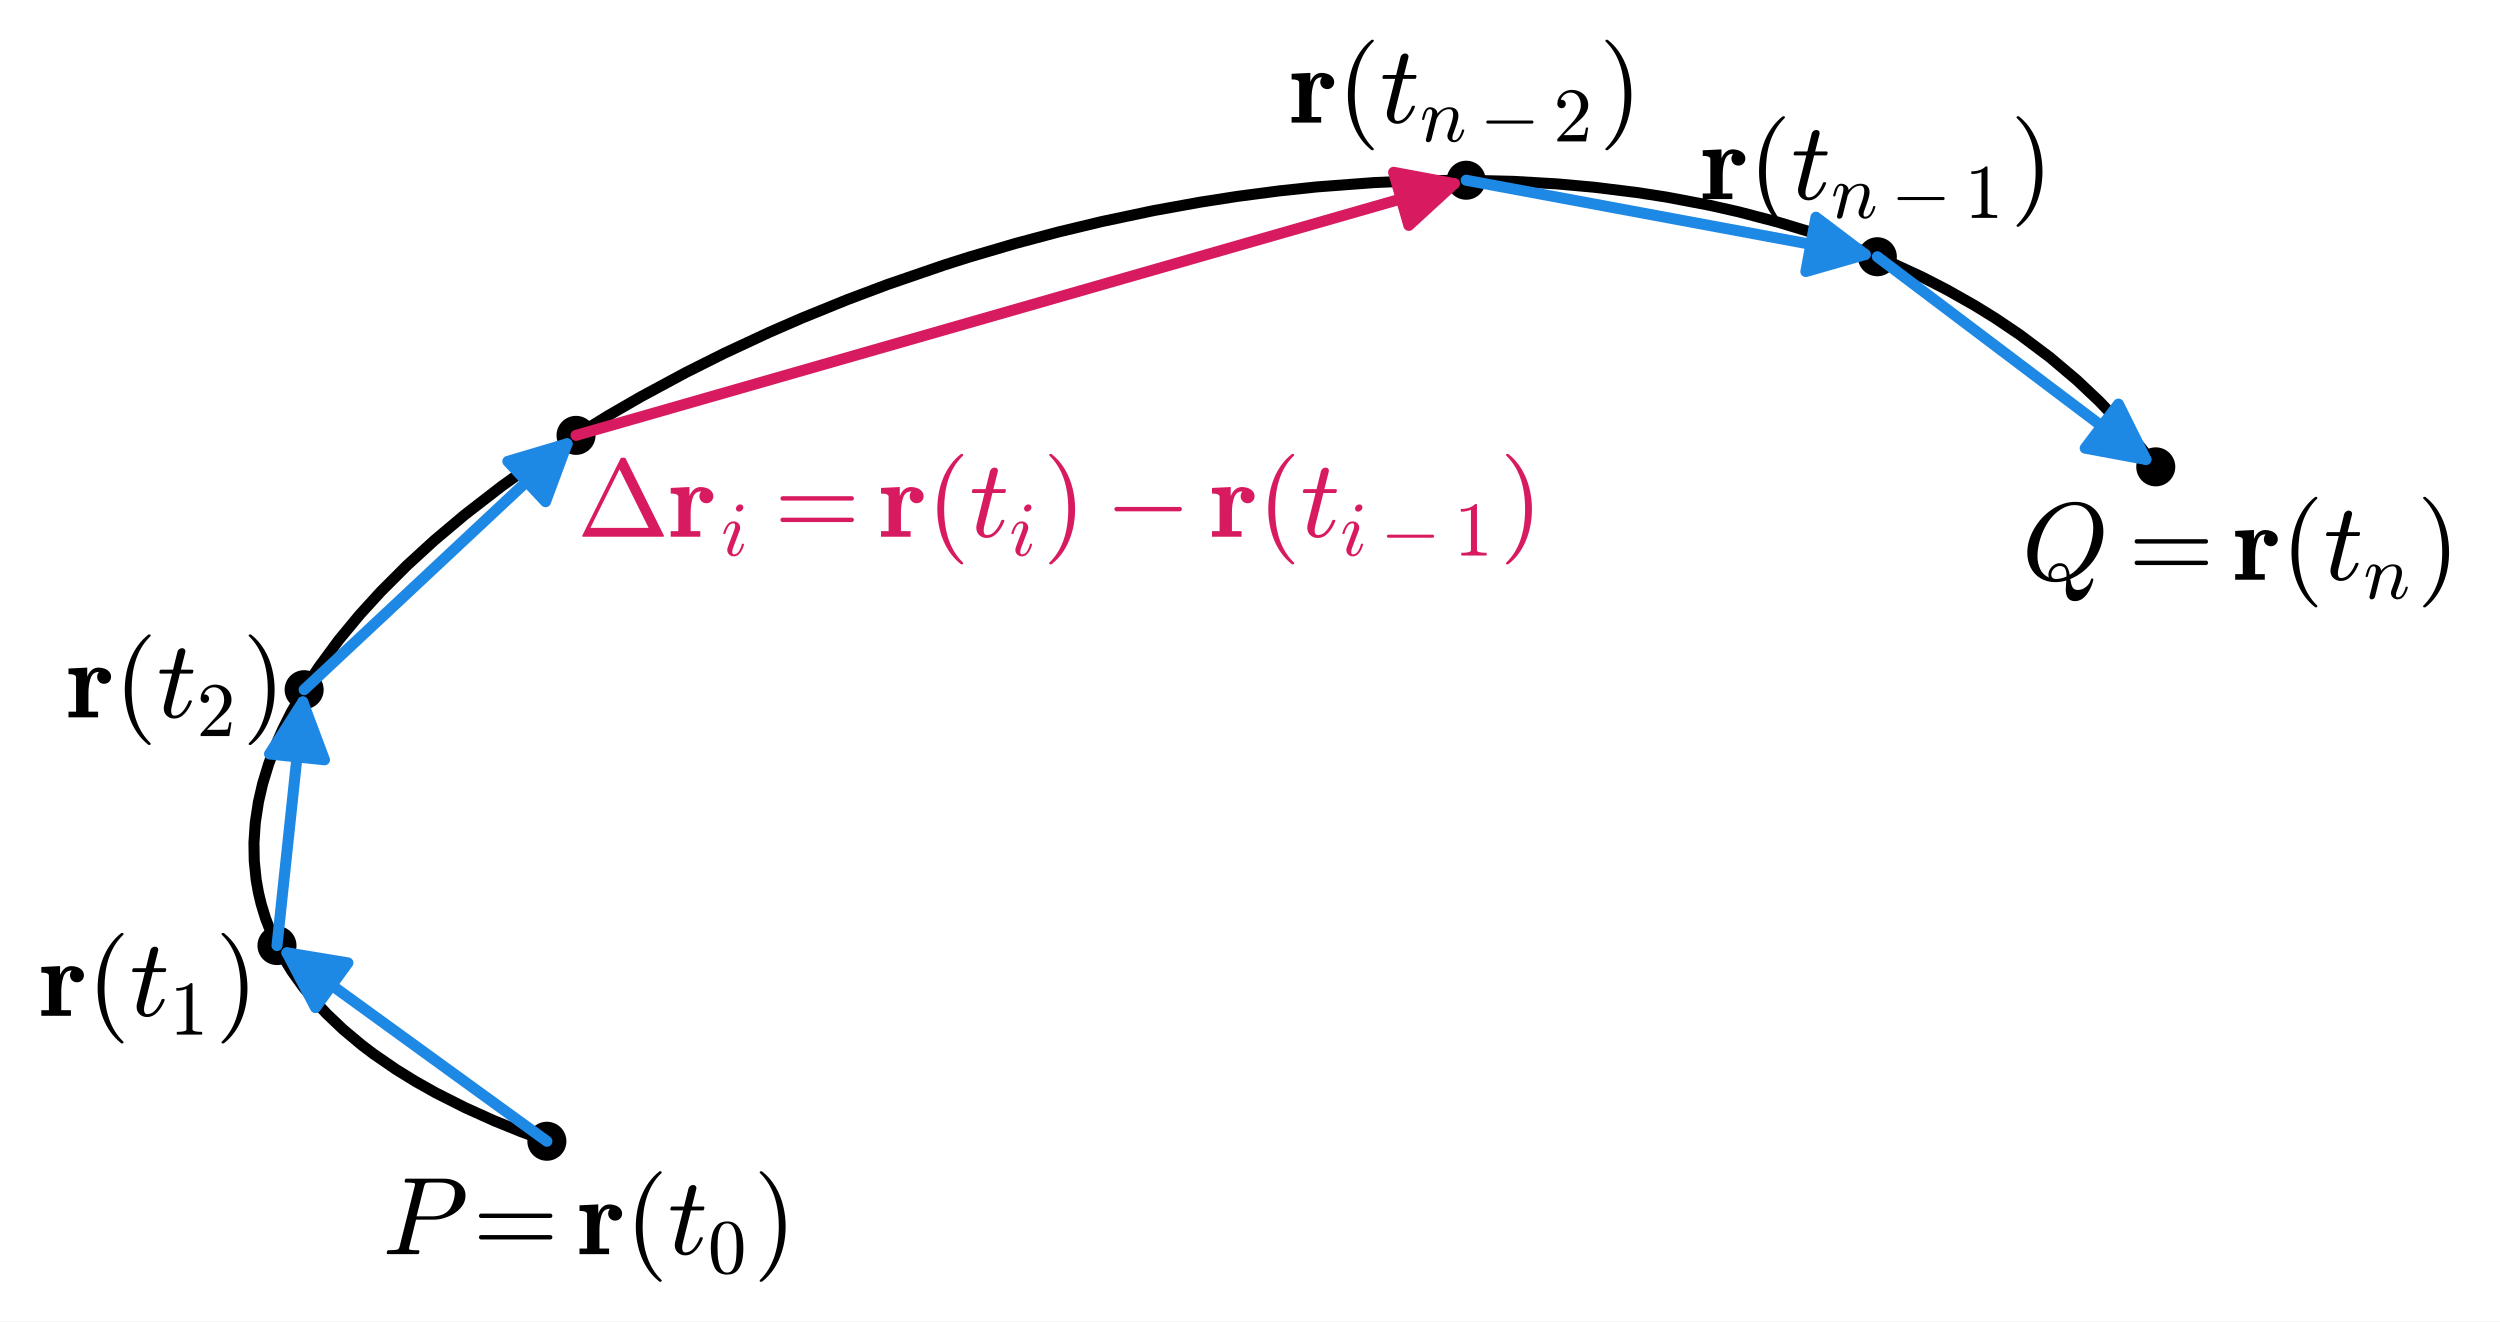
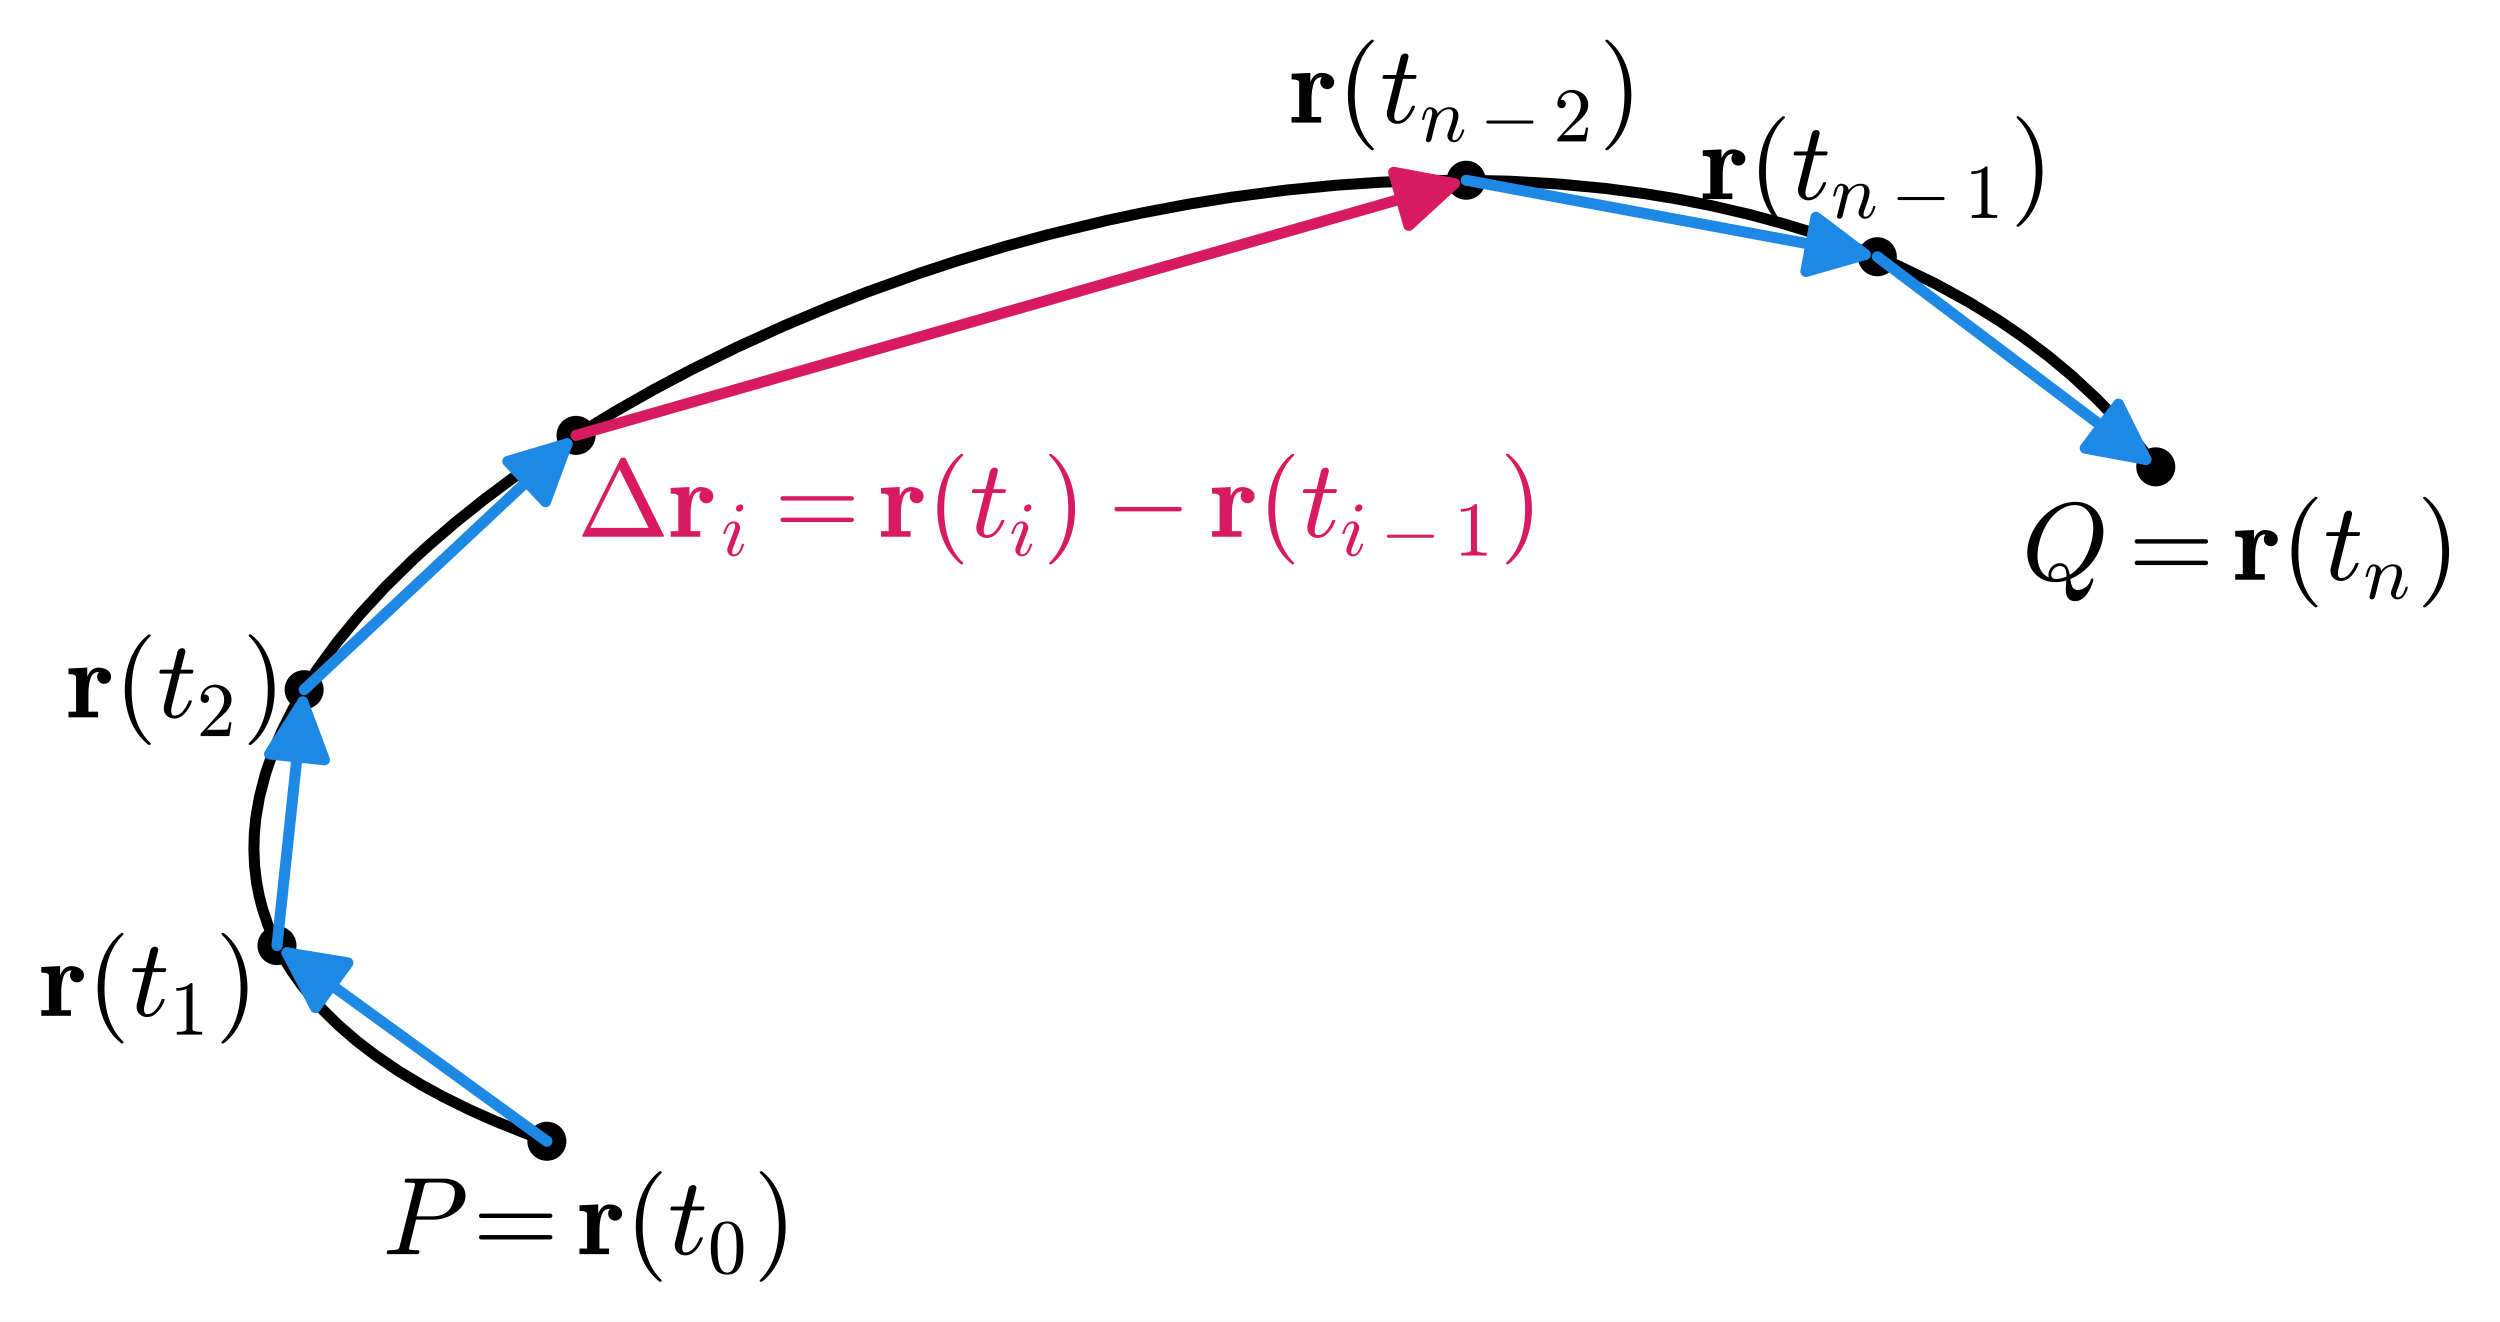
<svg xmlns="http://www.w3.org/2000/svg" xmlns:xlink="http://www.w3.org/1999/xlink" width="452.721pt" height="239.307pt" viewBox="0 0 452.721 239.307" version="1.1">
  <defs>
    <style type="text/css">*{stroke-linejoin: round; stroke-linecap: butt}</style>
  </defs>
  <g id="figure_1">
    <g id="patch_1">
      <path d="M 0 239.307  L 452.721 239.307  L 452.721 0  L 0 0  z " style="fill: #ffffff" />
    </g>
    <g id="axes_1">
      <g id="patch_2">
        <path d="M 19.424 226.205  L 413.397 226.205  L 413.397 13.102  L 19.424 13.102  z " style="fill: #ffffff" />
      </g>
      <g id="PathCollection_1">
-         <path d="M 99.035 210.204  C 99.972 210.204 100.872 209.832 101.535 209.169  C 102.198 208.506 102.57 207.606 102.57 206.669  C 102.57 205.731 102.198 204.832 101.535 204.169  C 100.872 203.506 99.972 203.133 99.035 203.133  C 98.097 203.133 97.198 203.506 96.535 204.169  C 95.872 204.832 95.499 205.731 95.499 206.669  C 95.499 207.606 95.872 208.506 96.535 209.169  C 97.198 209.832 98.097 210.204 99.035 210.204  z " clip-path="url(#pa4ff55d395)" />
+         <path d="M 99.035 210.204  C 99.972 210.204 100.872 209.832 101.535 209.169  C 102.198 208.506 102.57 207.606 102.57 206.669  C 102.57 205.731 102.198 204.832 101.535 204.169  C 100.872 203.506 99.972 203.133 99.035 203.133  C 98.097 203.133 97.198 203.506 96.535 204.169  C 95.872 204.832 95.499 205.731 95.499 206.669  C 95.499 207.606 95.872 208.506 96.535 209.169  C 97.198 209.832 98.097 210.204 99.035 210.204  z " clip-path="url(#p9ca352c83a)" />
      </g>
      <g id="PathCollection_2">
-         <path d="M 50.158 174.767  C 51.095 174.767 51.995 174.395 52.658 173.732  C 53.321 173.069 53.693 172.169 53.693 171.232  C 53.693 170.294 53.321 169.395 52.658 168.732  C 51.995 168.069 51.095 167.696 50.158 167.696  C 49.22 167.696 48.321 168.069 47.658 168.732  C 46.995 169.395 46.622 170.294 46.622 171.232  C 46.622 172.169 46.995 173.069 47.658 173.732  C 48.321 174.395 49.22 174.767 50.158 174.767  z " clip-path="url(#pa4ff55d395)" />
+         <path d="M 50.158 174.767  C 51.095 174.767 51.995 174.395 52.658 173.732  C 53.321 173.069 53.693 172.169 53.693 171.232  C 53.693 170.294 53.321 169.395 52.658 168.732  C 51.995 168.069 51.095 167.696 50.158 167.696  C 49.22 167.696 48.321 168.069 47.658 168.732  C 46.995 169.395 46.622 170.294 46.622 171.232  C 46.622 172.169 46.995 173.069 47.658 173.732  C 48.321 174.395 49.22 174.767 50.158 174.767  z " clip-path="url(#p9ca352c83a)" />
      </g>
      <g id="PathCollection_3">
-         <path d="M 55.075 128.431  C 56.013 128.431 56.912 128.059 57.575 127.396  C 58.238 126.733 58.611 125.833 58.611 124.896  C 58.611 123.958 58.238 123.059 57.575 122.396  C 56.912 121.733 56.013 121.36 55.075 121.36  C 54.138 121.36 53.238 121.733 52.575 122.396  C 51.912 123.059 51.54 123.958 51.54 124.896  C 51.54 125.833 51.912 126.733 52.575 127.396  C 53.238 128.059 54.138 128.431 55.075 128.431  z " clip-path="url(#pa4ff55d395)" />
+         <path d="M 55.075 128.431  C 56.013 128.431 56.912 128.059 57.575 127.396  C 58.238 126.733 58.611 125.833 58.611 124.896  C 58.611 123.958 58.238 123.059 57.575 122.396  C 56.912 121.733 56.013 121.36 55.075 121.36  C 54.138 121.36 53.238 121.733 52.575 122.396  C 51.912 123.059 51.54 123.958 51.54 124.896  C 51.54 125.833 51.912 126.733 52.575 127.396  C 53.238 128.059 54.138 128.431 55.075 128.431  z " clip-path="url(#p9ca352c83a)" />
      </g>
      <g id="PathCollection_4">
-         <path d="M 104.315 82.376  C 105.253 82.376 106.152 82.004 106.815 81.341  C 107.478 80.678 107.851 79.778 107.851 78.841  C 107.851 77.903 107.478 77.004 106.815 76.341  C 106.152 75.678 105.253 75.305 104.315 75.305  C 103.378 75.305 102.478 75.678 101.815 76.341  C 101.152 77.004 100.78 77.903 100.78 78.841  C 100.78 79.778 101.152 80.678 101.815 81.341  C 102.478 82.004 103.378 82.376 104.315 82.376  z " clip-path="url(#pa4ff55d395)" />
+         <path d="M 104.315 82.376  C 105.253 82.376 106.152 82.004 106.815 81.341  C 107.478 80.678 107.851 79.778 107.851 78.841  C 107.851 77.903 107.478 77.004 106.815 76.341  C 106.152 75.678 105.253 75.305 104.315 75.305  C 103.378 75.305 102.478 75.678 101.815 76.341  C 101.152 77.004 100.78 77.903 100.78 78.841  C 100.78 79.778 101.152 80.678 101.815 81.341  C 102.478 82.004 103.378 82.376 104.315 82.376  z " clip-path="url(#p9ca352c83a)" />
      </g>
      <g id="PathCollection_5">
-         <path d="M 265.507 36.174  C 266.445 36.174 267.344 35.802 268.007 35.139  C 268.67 34.476 269.043 33.576 269.043 32.639  C 269.043 31.701 268.67 30.802 268.007 30.139  C 267.344 29.476 266.445 29.103 265.507 29.103  C 264.57 29.103 263.67 29.476 263.007 30.139  C 262.344 30.802 261.972 31.701 261.972 32.639  C 261.972 33.576 262.344 34.476 263.007 35.139  C 263.67 35.802 264.57 36.174 265.507 36.174  z " clip-path="url(#pa4ff55d395)" />
+         <path d="M 265.507 36.174  C 266.445 36.174 267.344 35.802 268.007 35.139  C 268.67 34.476 269.043 33.576 269.043 32.639  C 269.043 31.701 268.67 30.802 268.007 30.139  C 267.344 29.476 266.445 29.103 265.507 29.103  C 264.57 29.103 263.67 29.476 263.007 30.139  C 262.344 30.802 261.972 31.701 261.972 32.639  C 261.972 33.576 262.344 34.476 263.007 35.139  C 263.67 35.802 264.57 36.174 265.507 36.174  z " clip-path="url(#p9ca352c83a)" />
      </g>
      <g id="PathCollection_6">
-         <path d="M 339.963 50.028  C 340.9 50.028 341.8 49.655 342.463 48.992  C 343.126 48.329 343.498 47.43 343.498 46.492  C 343.498 45.555 343.126 44.655 342.463 43.992  C 341.8 43.329 340.9 42.957 339.963 42.957  C 339.025 42.957 338.126 43.329 337.463 43.992  C 336.8 44.655 336.427 45.555 336.427 46.492  C 336.427 47.43 336.8 48.329 337.463 48.992  C 338.126 49.655 339.025 50.028 339.963 50.028  z " clip-path="url(#pa4ff55d395)" />
+         <path d="M 339.963 50.028  C 340.9 50.028 341.8 49.655 342.463 48.992  C 343.126 48.329 343.498 47.43 343.498 46.492  C 343.498 45.555 343.126 44.655 342.463 43.992  C 341.8 43.329 340.9 42.957 339.963 42.957  C 339.025 42.957 338.126 43.329 337.463 43.992  C 336.8 44.655 336.427 45.555 336.427 46.492  C 336.427 47.43 336.8 48.329 337.463 48.992  C 338.126 49.655 339.025 50.028 339.963 50.028  z " clip-path="url(#p9ca352c83a)" />
      </g>
      <g id="PathCollection_7">
-         <path d="M 390.382 88.078  C 391.32 88.078 392.219 87.705 392.882 87.042  C 393.545 86.379 393.918 85.48 393.918 84.542  C 393.918 83.605 393.545 82.705 392.882 82.042  C 392.219 81.379 391.32 81.007 390.382 81.007  C 389.445 81.007 388.545 81.379 387.882 82.042  C 387.219 82.705 386.847 83.605 386.847 84.542  C 386.847 85.48 387.219 86.379 387.882 87.042  C 388.545 87.705 389.445 88.078 390.382 88.078  z " clip-path="url(#pa4ff55d395)" />
+         <path d="M 390.382 88.078  C 391.32 88.078 392.219 87.705 392.882 87.042  C 393.545 86.379 393.918 85.48 393.918 84.542  C 393.918 83.605 393.545 82.705 392.882 82.042  C 392.219 81.379 391.32 81.007 390.382 81.007  C 389.445 81.007 388.545 81.379 387.882 82.042  C 387.219 82.705 386.847 83.605 386.847 84.542  C 386.847 85.48 387.219 86.379 387.882 87.042  C 388.545 87.705 389.445 88.078 390.382 88.078  z " clip-path="url(#p9ca352c83a)" />
      </g>
      <g id="matplotlib.axis_1" />
      <g id="matplotlib.axis_2" />
      <g id="line2d_1">
-         <path d="M 390.382 84.542  L 387.918 81.321  L 384.316 77.061  L 380.148 72.666  L 376.1 68.845  L 371.24 64.734  L 365.754 60.614  L 361.335 57.635  L 357.649 55.353  L 352.509 52.445  L 348.115 50.188  L 341.927 47.328  L 335.116 44.567  L 327.463 41.895  L 321.988 40.236  L 314.856 38.363  L 309.546 37.165  L 301.745 35.687  L 296.472 34.868  L 288.616 33.899  L 281.929 33.298  L 274.049 32.842  L 265.809 32.641  L 256.725 32.731  L 248.896 33.06  L 238.458 33.847  L 231.724 34.561  L 224.081 35.562  L 217.369 36.606  L 208.953 38.131  L 199.569 40.112  L 191.678 42.008  L 183.783 44.117  L 175.414 46.586  L 171.098 47.956  L 160.725 51.52  L 153.424 54.268  L 145.296 57.572  L 139.356 60.156  L 131.104 64  L 124.203 67.456  L 116.038 71.856  L 110.098 75.289  L 103.278 79.501  L 96.613 83.93  L 90.837 88.056  L 84.165 93.214  L 78.64 97.868  L 73.709 102.382  L 68.977 107.114  L 65.136 111.323  L 61.364 115.88  L 57.678 120.888  L 55.322 124.494  L 52.731 129.004  L 51.186 132.095  L 50.037 134.688  L 48.668 138.288  L 47.564 141.909  L 46.8 145.224  L 46.231 148.958  L 45.986 152.64  L 46.042 155.91  L 46.39 159.328  L 46.798 161.628  L 47.298 163.724  L 48.092 166.322  L 49.306 169.42  L 50.977 172.788  L 52.846 175.866  L 54.919 178.752  L 56.819 181.063  L 59.155 183.584  L 62.137 186.422  L 65.524 189.255  L 67.612 190.839  L 71.726 193.669  L 75.254 195.846  L 78.916 197.904  L 84.269 200.608  L 89.442 202.938  L 94.287 204.908  L 99.035 206.669  L 99.035 206.669  " clip-path="url(#pa4ff55d395)" style="fill: none; stroke: #000000; stroke-width: 2; stroke-linecap: square" />
+         <path d="M 390.382 84.542  L 387.057 80.258  L 383.643 76.315  L 379.729 72.252  L 375.119 67.976  L 370.955 64.507  L 366.177 60.914  L 362.148 58.162  L 356.755 54.825  L 350.414 51.344  L 343.542 48.041  L 338.032 45.703  L 334.013 44.155  L 327.496 41.906  L 323.134 40.567  L 317 38.893  L 309.99 37.259  L 303.694 36.026  L 297.812 35.063  L 290.683 34.126  L 282.216 33.32  L 273.264 32.811  L 265.682 32.64  L 257.69 32.706  L 249.904 33.005  L 242.129 33.526  L 232.868 34.428  L 223.072 35.709  L 215.02 37.007  L 206.67 38.585  L 200.492 39.904  L 189.731 42.509  L 181.801 44.68  L 173.461 47.198  L 166.546 49.472  L 157.123 52.851  L 150.069 55.6  L 142.03 58.975  L 133.484 62.86  L 125.25 66.917  L 118.438 70.526  L 111.537 74.439  L 104.257 78.878  L 98.478 82.657  L 92.514 86.828  L 87.836 90.319  L 82.516 94.563  L 77.69 98.708  L 74.951 101.208  L 69.876 106.18  L 65.173 111.282  L 61.009 116.335  L 57.51 121.133  L 55.482 124.237  L 52.957 128.58  L 51.002 132.489  L 49.478 136.075  L 48.092 140.063  L 46.982 144.332  L 46.331 148.119  L 46.057 150.975  L 45.975 153.785  L 46.099 156.74  L 46.453 159.746  L 46.959 162.362  L 47.517 164.51  L 48.533 167.538  L 49.738 170.366  L 51.347 173.445  L 52.746 175.715  L 54.595 178.329  L 56.667 180.888  L 58.557 182.967  L 61.194 185.564  L 64.67 188.573  L 68.165 191.24  L 72.324 194.053  L 76.264 196.432  L 80.134 198.549  L 85.019 200.962  L 89.794 203.087  L 96.15 205.618  L 99.035 206.669  L 99.035 206.669  " clip-path="url(#p9ca352c83a)" style="fill: none; stroke: #000000; stroke-width: 2; stroke-linecap: square" />
      </g>
      <g id="patch_3">
-         <path d="M 99.035 206.669  Q 74.596 188.95 51.968 172.544  " clip-path="url(#pa4ff55d395)" style="fill: none; stroke: #1e88e5; stroke-width: 2; stroke-linecap: round" />
-         <path d="M 57.129 182.462  L 51.968 172.544  L 62.999 174.366  z " clip-path="url(#pa4ff55d395)" style="fill: #1e88e5; stroke: #1e88e5; stroke-width: 2; stroke-linecap: round" />
+         <path d="M 99.035 206.669  Q 74.596 188.95 51.968 172.544  " clip-path="url(#p9ca352c83a)" style="fill: none; stroke: #1e88e5; stroke-width: 2; stroke-linecap: round" />
+         <path d="M 57.129 182.462  L 51.968 172.544  L 62.999 174.366  z " clip-path="url(#p9ca352c83a)" style="fill: #1e88e5; stroke: #1e88e5; stroke-width: 2; stroke-linecap: round" />
      </g>
      <g id="patch_4">
-         <path d="M 50.158 171.232  Q 52.617 148.064 54.839 127.119  " clip-path="url(#pa4ff55d395)" style="fill: none; stroke: #1e88e5; stroke-width: 2; stroke-linecap: round" />
-         <path d="M 48.812 136.536  L 54.839 127.119  L 58.756 137.591  z " clip-path="url(#pa4ff55d395)" style="fill: #1e88e5; stroke: #1e88e5; stroke-width: 2; stroke-linecap: round" />
+         <path d="M 50.158 171.232  Q 52.617 148.064 54.839 127.119  " clip-path="url(#p9ca352c83a)" style="fill: none; stroke: #1e88e5; stroke-width: 2; stroke-linecap: round" />
+         <path d="M 48.812 136.536  L 54.839 127.119  L 58.756 137.591  z " clip-path="url(#p9ca352c83a)" style="fill: #1e88e5; stroke: #1e88e5; stroke-width: 2; stroke-linecap: round" />
      </g>
      <g id="patch_5">
-         <path d="M 55.075 124.896  Q 79.695 101.868 102.682 80.368  " clip-path="url(#pa4ff55d395)" style="fill: none; stroke: #1e88e5; stroke-width: 2; stroke-linecap: round" />
-         <path d="M 91.963 83.547  L 102.682 80.368  L 98.794 90.851  z " clip-path="url(#pa4ff55d395)" style="fill: #1e88e5; stroke: #1e88e5; stroke-width: 2; stroke-linecap: round" />
+         <path d="M 55.075 124.896  Q 79.695 101.868 102.682 80.368  " clip-path="url(#p9ca352c83a)" style="fill: none; stroke: #1e88e5; stroke-width: 2; stroke-linecap: round" />
+         <path d="M 91.963 83.547  L 102.682 80.368  L 98.794 90.851  z " clip-path="url(#p9ca352c83a)" style="fill: #1e88e5; stroke: #1e88e5; stroke-width: 2; stroke-linecap: round" />
      </g>
      <g id="patch_6">
-         <path d="M 104.315 78.841  Q 184.911 55.74 263.358 33.255  " clip-path="url(#pa4ff55d395)" style="fill: none; stroke: #d81b60; stroke-width: 2; stroke-linecap: round" />
-         <path d="M 252.367 31.203  L 263.358 33.255  L 255.123 40.816  z " clip-path="url(#pa4ff55d395)" style="fill: #d81b60; stroke: #d81b60; stroke-width: 2; stroke-linecap: round" />
+         <path d="M 104.315 78.841  Q 184.911 55.74 263.358 33.255  " clip-path="url(#p9ca352c83a)" style="fill: none; stroke: #d81b60; stroke-width: 2; stroke-linecap: round" />
+         <path d="M 252.367 31.203  L 263.358 33.255  L 255.123 40.816  z " clip-path="url(#p9ca352c83a)" style="fill: #d81b60; stroke: #d81b60; stroke-width: 2; stroke-linecap: round" />
      </g>
      <g id="patch_7">
-         <path d="M 265.507 32.639  Q 302.735 39.565 337.764 46.083  " clip-path="url(#pa4ff55d395)" style="fill: none; stroke: #1e88e5; stroke-width: 2; stroke-linecap: round" />
-         <path d="M 328.848 39.338  L 337.764 46.083  L 327.019 49.17  z " clip-path="url(#pa4ff55d395)" style="fill: #1e88e5; stroke: #1e88e5; stroke-width: 2; stroke-linecap: round" />
+         <path d="M 265.507 32.639  Q 302.735 39.565 337.764 46.083  " clip-path="url(#p9ca352c83a)" style="fill: none; stroke: #1e88e5; stroke-width: 2; stroke-linecap: round" />
+         <path d="M 328.848 39.338  L 337.764 46.083  L 327.019 49.17  z " clip-path="url(#p9ca352c83a)" style="fill: #1e88e5; stroke: #1e88e5; stroke-width: 2; stroke-linecap: round" />
      </g>
      <g id="patch_8">
-         <path d="M 339.963 46.492  Q 365.173 65.517 388.598 83.195  " clip-path="url(#pa4ff55d395)" style="fill: none; stroke: #1e88e5; stroke-width: 2; stroke-linecap: round" />
-         <path d="M 383.627 73.18  L 388.598 83.195  L 377.604 81.163  z " clip-path="url(#pa4ff55d395)" style="fill: #1e88e5; stroke: #1e88e5; stroke-width: 2; stroke-linecap: round" />
+         <path d="M 339.963 46.492  Q 365.173 65.517 388.598 83.195  " clip-path="url(#p9ca352c83a)" style="fill: none; stroke: #1e88e5; stroke-width: 2; stroke-linecap: round" />
+         <path d="M 383.627 73.18  L 388.598 83.195  L 377.604 81.163  z " clip-path="url(#p9ca352c83a)" style="fill: #1e88e5; stroke: #1e88e5; stroke-width: 2; stroke-linecap: round" />
      </g>
      <g id="text_1">
        <g transform="translate(69.25378 227.1071) scale(0.2 -0.2)">
          <defs>
            <path id="Cmmi10-50" d="M 313 0  Q 250 0 250 84  Q 253 100 262 139  Q 272 178 289 201  Q 306 225 331 225  Q 722 225 878 269  Q 959 297 997 441  L 1875 3956  Q 1888 4019 1888 4044  Q 1888 4113 1813 4122  Q 1691 4147 1350 4147  Q 1288 4147 1288 4231  Q 1291 4247 1300 4286  Q 1309 4325 1326 4348  Q 1344 4372 1369 4372  L 3578 4372  Q 3881 4372 4165 4264  Q 4450 4156 4631 3934  Q 4813 3713 4813 3397  Q 4813 2991 4527 2672  Q 4241 2353 3814 2175  Q 3388 1997 2988 1997  L 1947 1997  L 1556 416  Q 1544 353 1544 325  Q 1544 300 1551 283  Q 1559 266 1573 261  Q 1588 256 1619 250  Q 1741 225 2081 225  Q 2144 225 2144 141  Q 2122 50 2109 25  Q 2097 0 2034 0  L 313 0  z M 1978 2188  L 2875 2188  Q 3497 2188 3822 2522  Q 3988 2688 4092 3000  Q 4197 3313 4197 3566  Q 4197 3881 3956 4014  Q 3716 4147 3359 4147  L 2747 4147  Q 2572 4147 2515 4117  Q 2459 4088 2413 3928  L 1978 2188  z " transform="scale(0.015625)" />
            <path id="Cmr10-3d" d="M 481 850  Q 428 850 393 890  Q 359 931 359 978  Q 359 1031 393 1068  Q 428 1106 481 1106  L 4500 1106  Q 4547 1106 4581 1068  Q 4616 1031 4616 978  Q 4616 931 4581 890  Q 4547 850 4500 850  L 481 850  z M 481 2094  Q 428 2094 393 2131  Q 359 2169 359 2222  Q 359 2269 393 2309  Q 428 2350 481 2350  L 4500 2350  Q 4547 2350 4581 2309  Q 4616 2269 4616 2222  Q 4616 2169 4581 2131  Q 4547 2094 4500 2094  L 481 2094  z " transform="scale(0.015625)" />
            <path id="Cmb10-72" d="M 91 0  L 91 325  L 531 325  L 531 2322  Q 531 2503 91 2503  L 91 2828  L 1178 2881  L 1178 2356  Q 1269 2594 1436 2737  Q 1603 2881 1838 2881  Q 2006 2881 2173 2822  Q 2341 2763 2450 2641  Q 2559 2519 2559 2344  Q 2559 2178 2443 2059  Q 2328 1941 2156 1941  Q 1984 1941 1868 2059  Q 1753 2178 1753 2344  Q 1753 2513 1856 2625  L 1838 2625  Q 1488 2625 1367 2248  Q 1247 1872 1247 1416  L 1247 325  L 1806 325  L 1806 0  L 91 0  z " transform="scale(0.015625)" />
            <path id="Cmr10-28" d="M 1984 -1588  Q 1628 -1306 1370 -942  Q 1113 -578 948 -165  Q 784 247 703 697  Q 622 1147 622 1600  Q 622 2059 703 2509  Q 784 2959 951 3375  Q 1119 3791 1378 4153  Q 1638 4516 1984 4788  Q 1984 4800 2016 4800  L 2075 4800  Q 2094 4800 2109 4783  Q 2125 4766 2125 4744  Q 2125 4716 2113 4703  Q 1800 4397 1592 4047  Q 1384 3697 1257 3301  Q 1131 2906 1075 2482  Q 1019 2059 1019 1600  Q 1019 -434 2106 -1491  Q 2125 -1509 2125 -1544  Q 2125 -1559 2108 -1579  Q 2091 -1600 2075 -1600  L 2016 -1600  Q 1984 -1600 1984 -1588  z " transform="scale(0.015625)" />
            <path id="Cmmi10-74" d="M 397 519  Q 397 613 416 697  L 878 2534  L 206 2534  Q 141 2534 141 2619  Q 166 2759 225 2759  L 934 2759  L 1191 3803  Q 1216 3888 1291 3947  Q 1366 4006 1459 4006  Q 1541 4006 1595 3957  Q 1650 3909 1650 3828  Q 1650 3809 1648 3798  Q 1647 3788 1644 3775  L 1388 2759  L 2047 2759  Q 2113 2759 2113 2675  Q 2109 2659 2100 2621  Q 2091 2584 2075 2559  Q 2059 2534 2028 2534  L 1331 2534  L 872 684  Q 825 503 825 372  Q 825 97 1013 97  Q 1294 97 1511 361  Q 1728 625 1844 941  Q 1869 978 1894 978  L 1972 978  Q 1997 978 2012 961  Q 2028 944 2028 922  Q 2028 909 2022 903  Q 1881 516 1612 222  Q 1344 -72 997 -72  Q 744 -72 570 93  Q 397 259 397 519  z " transform="scale(0.015625)" />
            <path id="Cmr10-30" d="M 1600 -141  Q 816 -141 533 504  Q 250 1150 250 2041  Q 250 2597 351 3087  Q 453 3578 754 3920  Q 1056 4263 1600 4263  Q 2022 4263 2290 4056  Q 2559 3850 2700 3523  Q 2841 3197 2892 2823  Q 2944 2450 2944 2041  Q 2944 1491 2842 1011  Q 2741 531 2444 195  Q 2147 -141 1600 -141  z M 1600 25  Q 1956 25 2131 390  Q 2306 756 2347 1200  Q 2388 1644 2388 2144  Q 2388 2625 2347 3031  Q 2306 3438 2132 3767  Q 1959 4097 1600 4097  Q 1238 4097 1063 3765  Q 888 3434 847 3029  Q 806 2625 806 2144  Q 806 1788 823 1472  Q 841 1156 916 820  Q 991 484 1158 254  Q 1325 25 1600 25  z " transform="scale(0.015625)" />
            <path id="Cmr10-29" d="M 416 -1600  Q 359 -1600 359 -1544  Q 359 -1516 372 -1503  Q 1466 -434 1466 1600  Q 1466 3634 384 4691  Q 359 4706 359 4744  Q 359 4766 376 4783  Q 394 4800 416 4800  L 475 4800  Q 494 4800 506 4788  Q 966 4425 1272 3906  Q 1578 3388 1720 2800  Q 1863 2213 1863 1600  Q 1863 1147 1786 708  Q 1709 269 1542 -157  Q 1375 -584 1119 -945  Q 863 -1306 506 -1588  Q 494 -1600 475 -1600  L 416 -1600  z " transform="scale(0.015625)" />
          </defs>
          <use xlink:href="#Cmmi10-50" />
          <use xlink:href="#Cmr10-3d" transform="translate(81.76758 0)" />
          <use xlink:href="#Cmb10-72" transform="translate(177.0117 0)" />
          <use xlink:href="#Cmr10-28" transform="translate(219.6875 0)" />
          <use xlink:href="#Cmmi10-74" transform="translate(258.5059 0)" />
          <use xlink:href="#Cmr10-30" transform="translate(294.5898 -17.00625) scale(0.7)" />
          <use xlink:href="#Cmr10-29" transform="translate(335.9672 0)" />
        </g>
      </g>
      <g id="text_2">
        <g transform="translate(7.2 183.9508) scale(0.2 -0.2)">
          <defs>
            <path id="Cmr10-31" d="M 594 0  L 594 225  Q 1394 225 1394 428  L 1394 3788  Q 1063 3628 556 3628  L 556 3853  Q 1341 3853 1741 4263  L 1831 4263  Q 1853 4263 1873 4245  Q 1894 4228 1894 4206  L 1894 428  Q 1894 225 2694 225  L 2694 0  L 594 0  z " transform="scale(0.015625)" />
          </defs>
          <use xlink:href="#Cmb10-72" />
          <use xlink:href="#Cmr10-28" transform="translate(42.67578 0)" />
          <use xlink:href="#Cmmi10-74" transform="translate(81.49414 0)" />
          <use xlink:href="#Cmr10-31" transform="translate(117.5781 -17.00625) scale(0.7)" />
          <use xlink:href="#Cmr10-29" transform="translate(158.9555 0)" />
        </g>
      </g>
      <g id="text_3">
        <g transform="translate(12.11762 129.8957) scale(0.2 -0.2)">
          <defs>
            <path id="Cmr10-32" d="M 319 0  L 319 172  Q 319 188 331 206  L 1325 1306  Q 1550 1550 1690 1715  Q 1831 1881 1968 2097  Q 2106 2313 2186 2536  Q 2266 2759 2266 3009  Q 2266 3272 2169 3511  Q 2072 3750 1880 3894  Q 1688 4038 1416 4038  Q 1138 4038 916 3870  Q 694 3703 603 3438  Q 628 3444 672 3444  Q 816 3444 917 3347  Q 1019 3250 1019 3097  Q 1019 2950 917 2848  Q 816 2747 672 2747  Q 522 2747 420 2851  Q 319 2956 319 3097  Q 319 3338 409 3548  Q 500 3759 670 3923  Q 841 4088 1055 4175  Q 1269 4263 1509 4263  Q 1875 4263 2190 4108  Q 2506 3953 2690 3670  Q 2875 3388 2875 3009  Q 2875 2731 2753 2481  Q 2631 2231 2440 2026  Q 2250 1822 1953 1562  Q 1656 1303 1563 1216  L 838 519  L 1453 519  Q 1906 519 2211 526  Q 2516 534 2534 550  Q 2609 631 2688 1141  L 2875 1141  L 2694 0  L 319 0  z " transform="scale(0.015625)" />
          </defs>
          <use xlink:href="#Cmb10-72" />
          <use xlink:href="#Cmr10-28" transform="translate(42.67578 0)" />
          <use xlink:href="#Cmmi10-74" transform="translate(81.49414 0)" />
          <use xlink:href="#Cmr10-32" transform="translate(117.5781 -17.00625) scale(0.7)" />
          <use xlink:href="#Cmr10-29" transform="translate(158.9555 0)" />
        </g>
      </g>
      <g id="text_4">
        <g transform="translate(233.6074 22.2) scale(0.2 -0.2)">
          <defs>
            <path id="Cmmi10-6e" d="M 494 109  Q 494 147 500 166  L 978 2075  Q 1025 2253 1025 2388  Q 1025 2663 838 2663  Q 638 2663 541 2423  Q 444 2184 353 1819  Q 353 1800 334 1789  Q 316 1778 300 1778  L 225 1778  Q 203 1778 187 1801  Q 172 1825 172 1844  Q 241 2122 305 2315  Q 369 2509 505 2668  Q 641 2828 844 2828  Q 1084 2828 1268 2676  Q 1453 2525 1453 2291  Q 1644 2541 1900 2684  Q 2156 2828 2444 2828  Q 2672 2828 2837 2750  Q 3003 2672 3095 2514  Q 3188 2356 3188 2138  Q 3188 1875 3070 1503  Q 2953 1131 2778 672  Q 2688 463 2688 288  Q 2688 97 2834 97  Q 3084 97 3251 365  Q 3419 634 3488 941  Q 3500 978 3541 978  L 3616 978  Q 3641 978 3658 962  Q 3675 947 3675 922  Q 3675 916 3669 903  Q 3581 541 3364 234  Q 3147 -72 2822 -72  Q 2597 -72 2437 83  Q 2278 238 2278 459  Q 2278 578 2328 709  Q 2409 919 2514 1209  Q 2619 1500 2686 1765  Q 2753 2031 2753 2234  Q 2753 2413 2679 2538  Q 2606 2663 2431 2663  Q 2197 2663 2000 2559  Q 1803 2456 1656 2286  Q 1509 2116 1388 1881  L 953 141  Q 931 53 854 -9  Q 778 -72 684 -72  Q 606 -72 550 -22  Q 494 28 494 109  z " transform="scale(0.015625)" />
            <path id="Cmsy10-a1" d="M 653 1472  Q 600 1472 565 1512  Q 531 1553 531 1600  Q 531 1647 565 1687  Q 600 1728 653 1728  L 4325 1728  Q 4375 1728 4408 1687  Q 4441 1647 4441 1600  Q 4441 1553 4408 1512  Q 4375 1472 4325 1472  L 653 1472  z " transform="scale(0.015625)" />
          </defs>
          <use xlink:href="#Cmb10-72" />
          <use xlink:href="#Cmr10-28" transform="translate(42.67578 0)" />
          <use xlink:href="#Cmmi10-74" transform="translate(81.49414 0)" />
          <use xlink:href="#Cmmi10-6e" transform="translate(117.5781 -17.00625) scale(0.7)" />
          <use xlink:href="#Cmsy10-a1" transform="translate(171.876 -17.00625) scale(0.7)" />
          <use xlink:href="#Cmr10-32" transform="translate(238.5469 -17.00625) scale(0.7)" />
          <use xlink:href="#Cmr10-29" transform="translate(279.9242 0)" />
        </g>
      </g>
      <g id="text_5">
        <g transform="translate(308.0628 36.05389) scale(0.2 -0.2)">
          <use xlink:href="#Cmb10-72" />
          <use xlink:href="#Cmr10-28" transform="translate(42.67578 0)" />
          <use xlink:href="#Cmmi10-74" transform="translate(81.49414 0)" />
          <use xlink:href="#Cmmi10-6e" transform="translate(117.5781 -17.00625) scale(0.7)" />
          <use xlink:href="#Cmsy10-a1" transform="translate(171.876 -17.00625) scale(0.7)" />
          <use xlink:href="#Cmr10-31" transform="translate(238.5469 -17.00625) scale(0.7)" />
          <use xlink:href="#Cmr10-29" transform="translate(279.9242 0)" />
        </g>
      </g>
      <g id="text_6">
        <g transform="translate(366.1209 104.9808) scale(0.2 -0.2)">
          <defs>
            <path id="Cmmi10-51" d="M 1947 -141  Q 1466 -141 1094 79  Q 722 300 520 692  Q 319 1084 319 1563  Q 319 2259 714 2950  Q 1109 3641 1756 4077  Q 2403 4513 3109 4513  Q 3475 4513 3778 4381  Q 4081 4250 4290 4017  Q 4500 3784 4614 3471  Q 4728 3159 4728 2791  Q 4728 2366 4581 1936  Q 4434 1506 4171 1136  Q 3909 766 3559 484  Q 3209 203 2809 38  Q 2850 -256 2934 -425  Q 3019 -594 3256 -594  Q 3506 -594 3726 -412  Q 3947 -231 4006 13  Q 4019 72 4078 72  Q 4147 72 4147 -13  Q 4100 -219 4008 -430  Q 3916 -641 3786 -823  Q 3656 -1006 3478 -1123  Q 3300 -1241 3084 -1241  Q 2547 -1241 2547 -550  Q 2547 -509 2562 -332  Q 2578 -156 2578 -44  Q 2269 -141 1947 -141  z M 1709 300  Q 1709 44 1991 44  Q 2275 44 2591 184  L 2591 244  Q 2591 503 2509 648  Q 2428 794 2194 794  Q 2078 794 1964 723  Q 1850 653 1779 539  Q 1709 425 1709 300  z M 1544 288  Q 1544 456 1637 612  Q 1731 769 1881 864  Q 2031 959 2203 959  Q 2481 959 2607 771  Q 2734 584 2778 281  Q 3188 525 3500 978  Q 3813 1431 3977 1973  Q 4141 2516 4141 3003  Q 4141 3356 4023 3656  Q 3906 3956 3664 4140  Q 3422 4325 3066 4325  Q 2722 4325 2403 4156  Q 2084 3988 1813 3706  Q 1550 3434 1342 3032  Q 1134 2631 1021 2193  Q 909 1756 909 1356  Q 909 947 1068 612  Q 1228 278 1569 128  Q 1544 194 1544 288  z " transform="scale(0.015625)" />
          </defs>
          <use xlink:href="#Cmmi10-51" />
          <use xlink:href="#Cmr10-3d" transform="translate(96.5625 0)" />
          <use xlink:href="#Cmb10-72" transform="translate(191.8066 0)" />
          <use xlink:href="#Cmr10-28" transform="translate(234.4824 0)" />
          <use xlink:href="#Cmmi10-74" transform="translate(273.3008 0)" />
          <use xlink:href="#Cmmi10-6e" transform="translate(309.3848 -17.00625) scale(0.7)" />
          <use xlink:href="#Cmr10-29" transform="translate(357.7689 0)" />
        </g>
      </g>
      <g id="text_7">
        <g style="fill: #d81b60" transform="translate(104.5135 97.19689) scale(0.2 -0.2)">
          <defs>
            <path id="Cmr10-a2" d="M 347 0  Q 294 0 294 50  Q 297 56 298 59  Q 300 63 300 72  L 2503 4513  Q 2531 4581 2619 4581  L 2706 4581  Q 2794 4581 2822 4513  L 5025 72  Q 5028 66 5029 61  Q 5031 56 5031 50  Q 5031 0 4978 0  L 347 0  z M 769 513  L 4141 513  L 2456 3909  L 769 513  z " transform="scale(0.015625)" />
            <path id="Cmmi10-69" d="M 500 459  Q 500 578 550 709  L 1069 2088  Q 1153 2322 1153 2472  Q 1153 2663 1013 2663  Q 759 2663 595 2402  Q 431 2141 353 1819  Q 341 1778 300 1778  L 225 1778  Q 172 1778 172 1838  L 172 1856  Q 275 2238 487 2533  Q 700 2828 1025 2828  Q 1253 2828 1411 2678  Q 1569 2528 1569 2297  Q 1569 2178 1516 2047  L 997 672  Q 909 459 909 288  Q 909 97 1056 97  Q 1306 97 1473 364  Q 1641 631 1709 941  Q 1722 978 1759 978  L 1838 978  Q 1863 978 1878 961  Q 1894 944 1894 922  Q 1894 916 1888 903  Q 1800 541 1583 234  Q 1366 -72 1044 -72  Q 819 -72 659 83  Q 500 238 500 459  z M 1222 3878  Q 1222 4013 1334 4122  Q 1447 4231 1581 4231  Q 1691 4231 1761 4164  Q 1831 4097 1831 3994  Q 1831 3850 1717 3742  Q 1603 3634 1466 3634  Q 1363 3634 1292 3704  Q 1222 3775 1222 3878  z " transform="scale(0.015625)" />
          </defs>
          <use xlink:href="#Cmr10-a2" />
          <use xlink:href="#Cmb10-72" transform="translate(83.30078 0)" />
          <use xlink:href="#Cmmi10-69" transform="translate(130.4407 -17.00625) scale(0.7)" />
          <use xlink:href="#Cmr10-3d" transform="translate(178.4733 0)" />
          <use xlink:href="#Cmb10-72" transform="translate(273.7175 0)" />
          <use xlink:href="#Cmr10-28" transform="translate(316.3932 0)" />
          <use xlink:href="#Cmmi10-74" transform="translate(355.2116 0)" />
          <use xlink:href="#Cmmi10-69" transform="translate(391.2956 -17.00625) scale(0.7)" />
          <use xlink:href="#Cmr10-29" transform="translate(421.7696 0)" />
          <use xlink:href="#Cmsy10-a1" transform="translate(478.1466 0)" />
          <use xlink:href="#Cmb10-72" transform="translate(573.3907 0)" />
          <use xlink:href="#Cmr10-28" transform="translate(616.0665 0)" />
          <use xlink:href="#Cmmi10-74" transform="translate(654.8848 0)" />
          <use xlink:href="#Cmmi10-69" transform="translate(690.9688 -17.00625) scale(0.7)" />
          <use xlink:href="#Cmsy10-a1" transform="translate(727.3565 -17.00625) scale(0.7)" />
          <use xlink:href="#Cmr10-31" transform="translate(794.0274 -17.00625) scale(0.7)" />
          <use xlink:href="#Cmr10-29" transform="translate(835.4048 0)" />
        </g>
      </g>
    </g>
  </g>
  <defs>
-     <clipPath id="pa4ff55d395">
+     <clipPath id="p9ca352c83a">
      <rect x="19.424" y="13.102" width="393.974" height="213.103" />
    </clipPath>
  </defs>
</svg>
